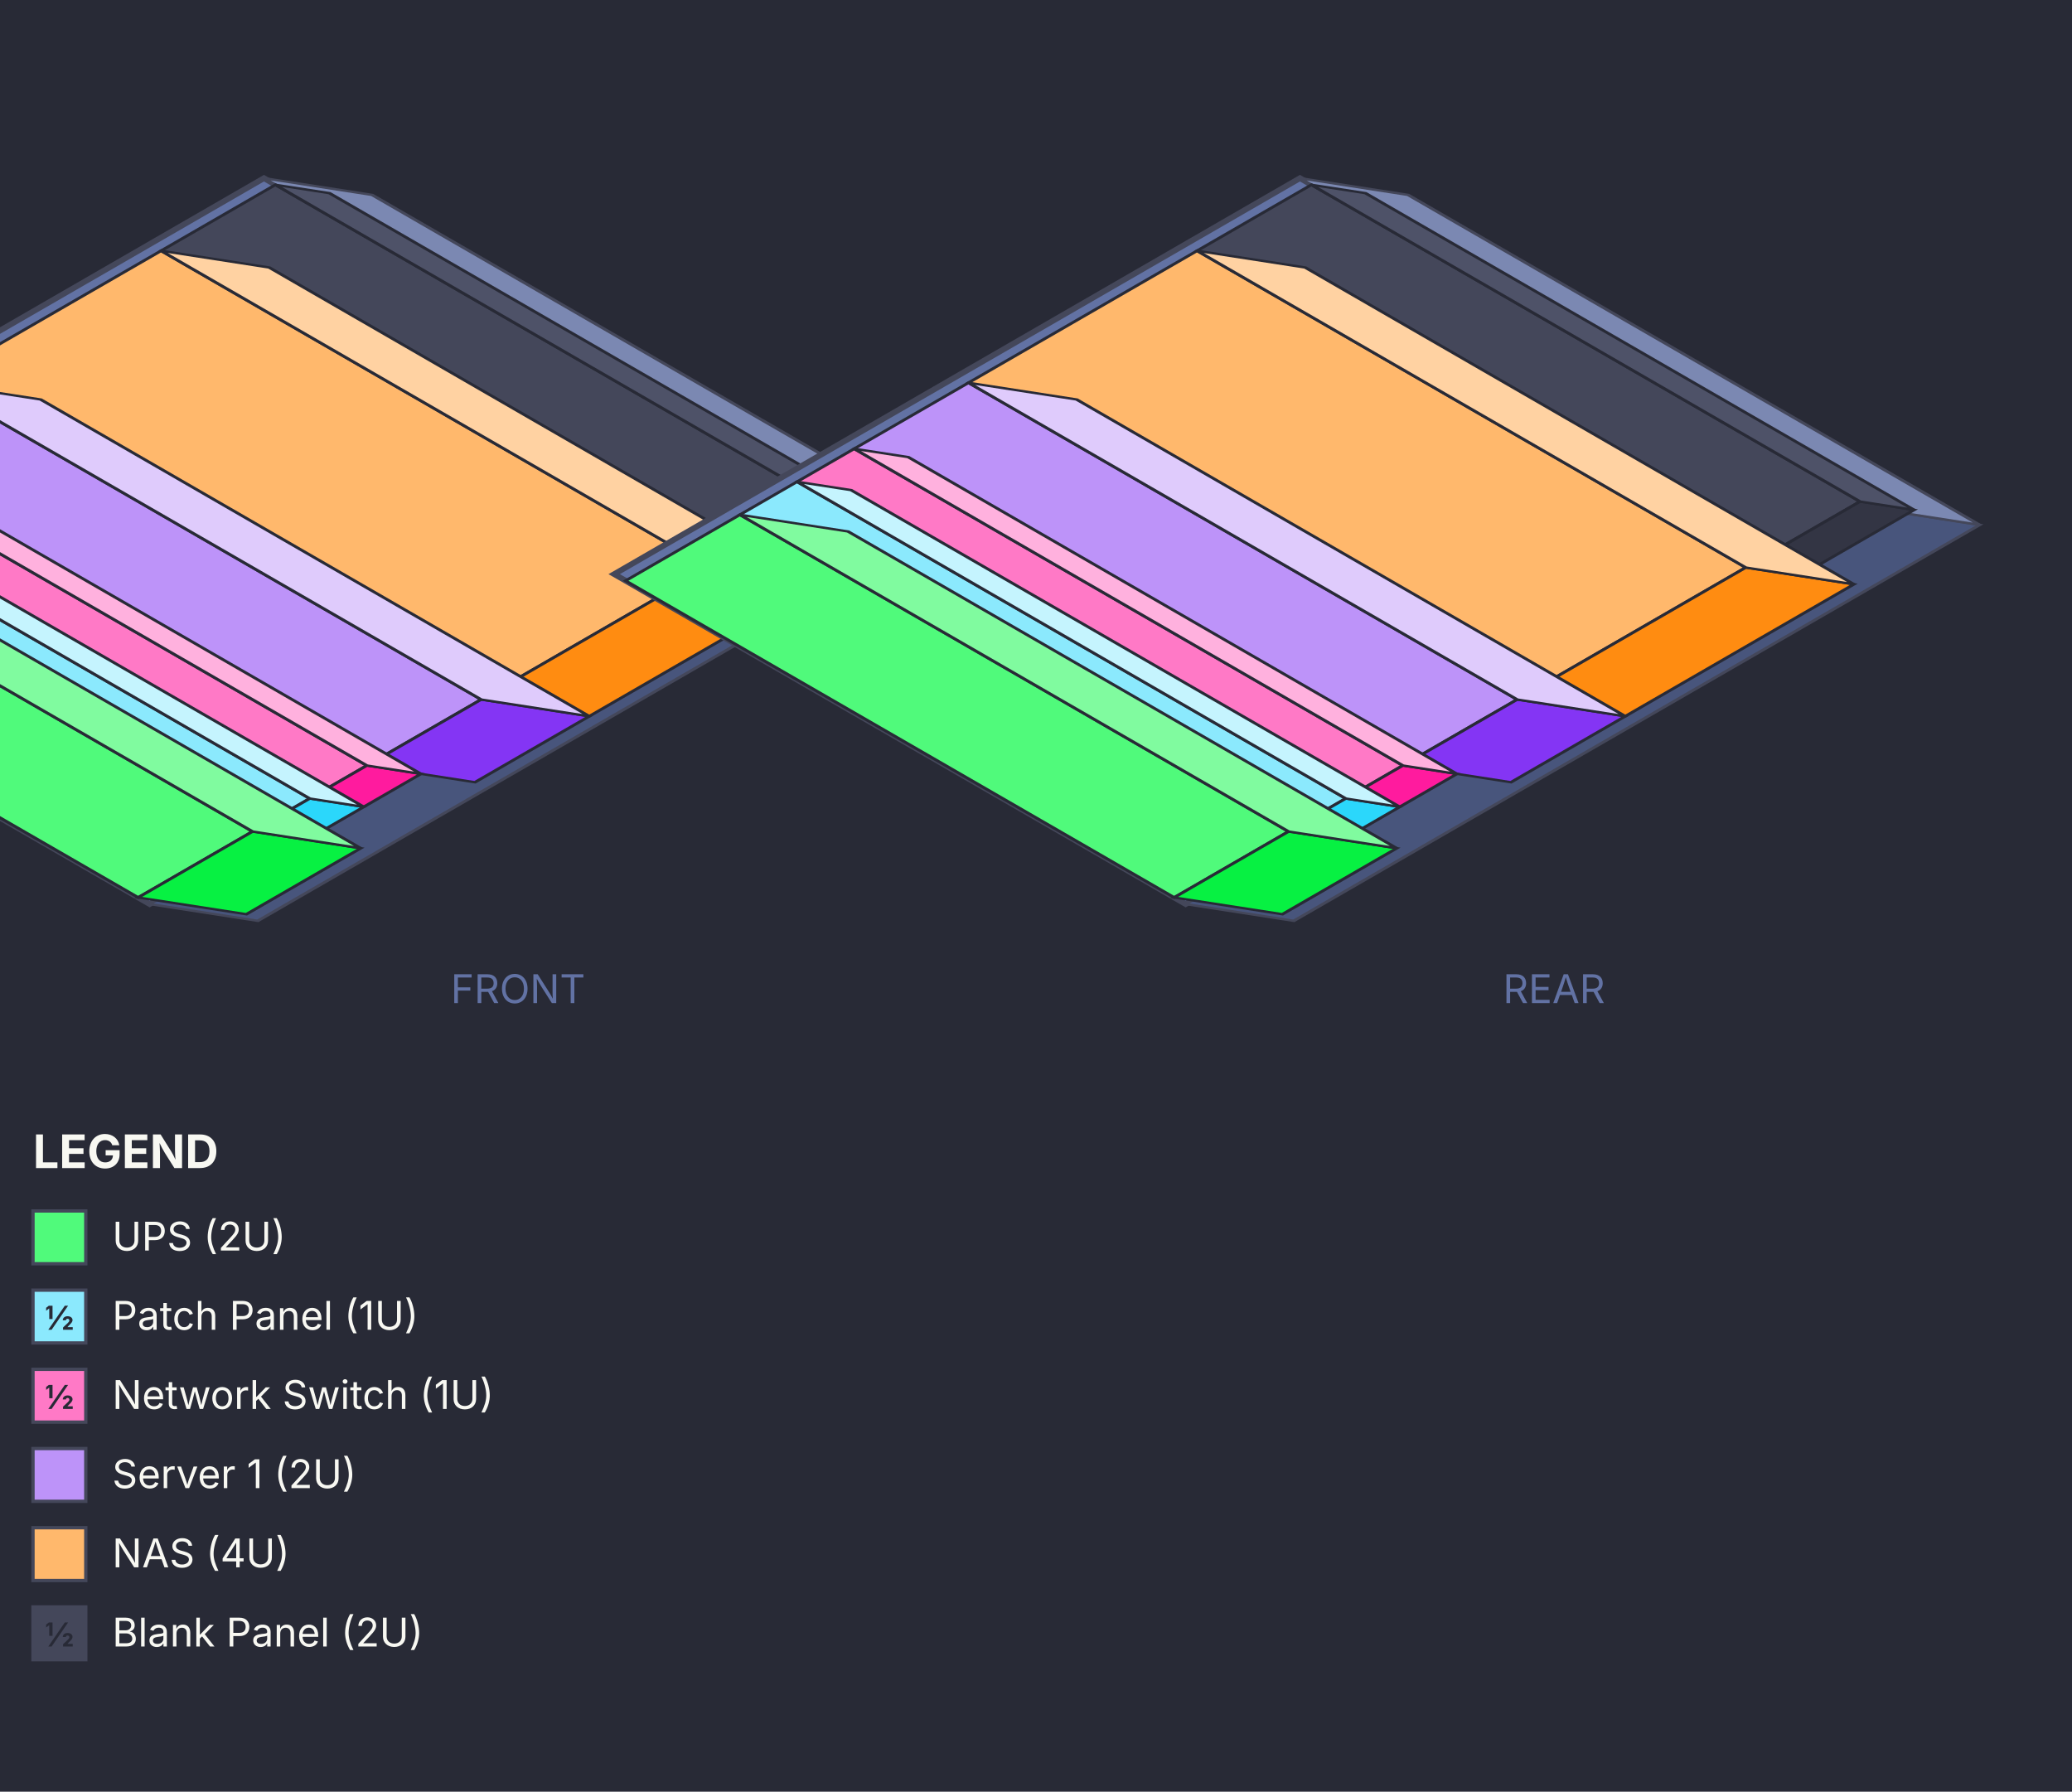
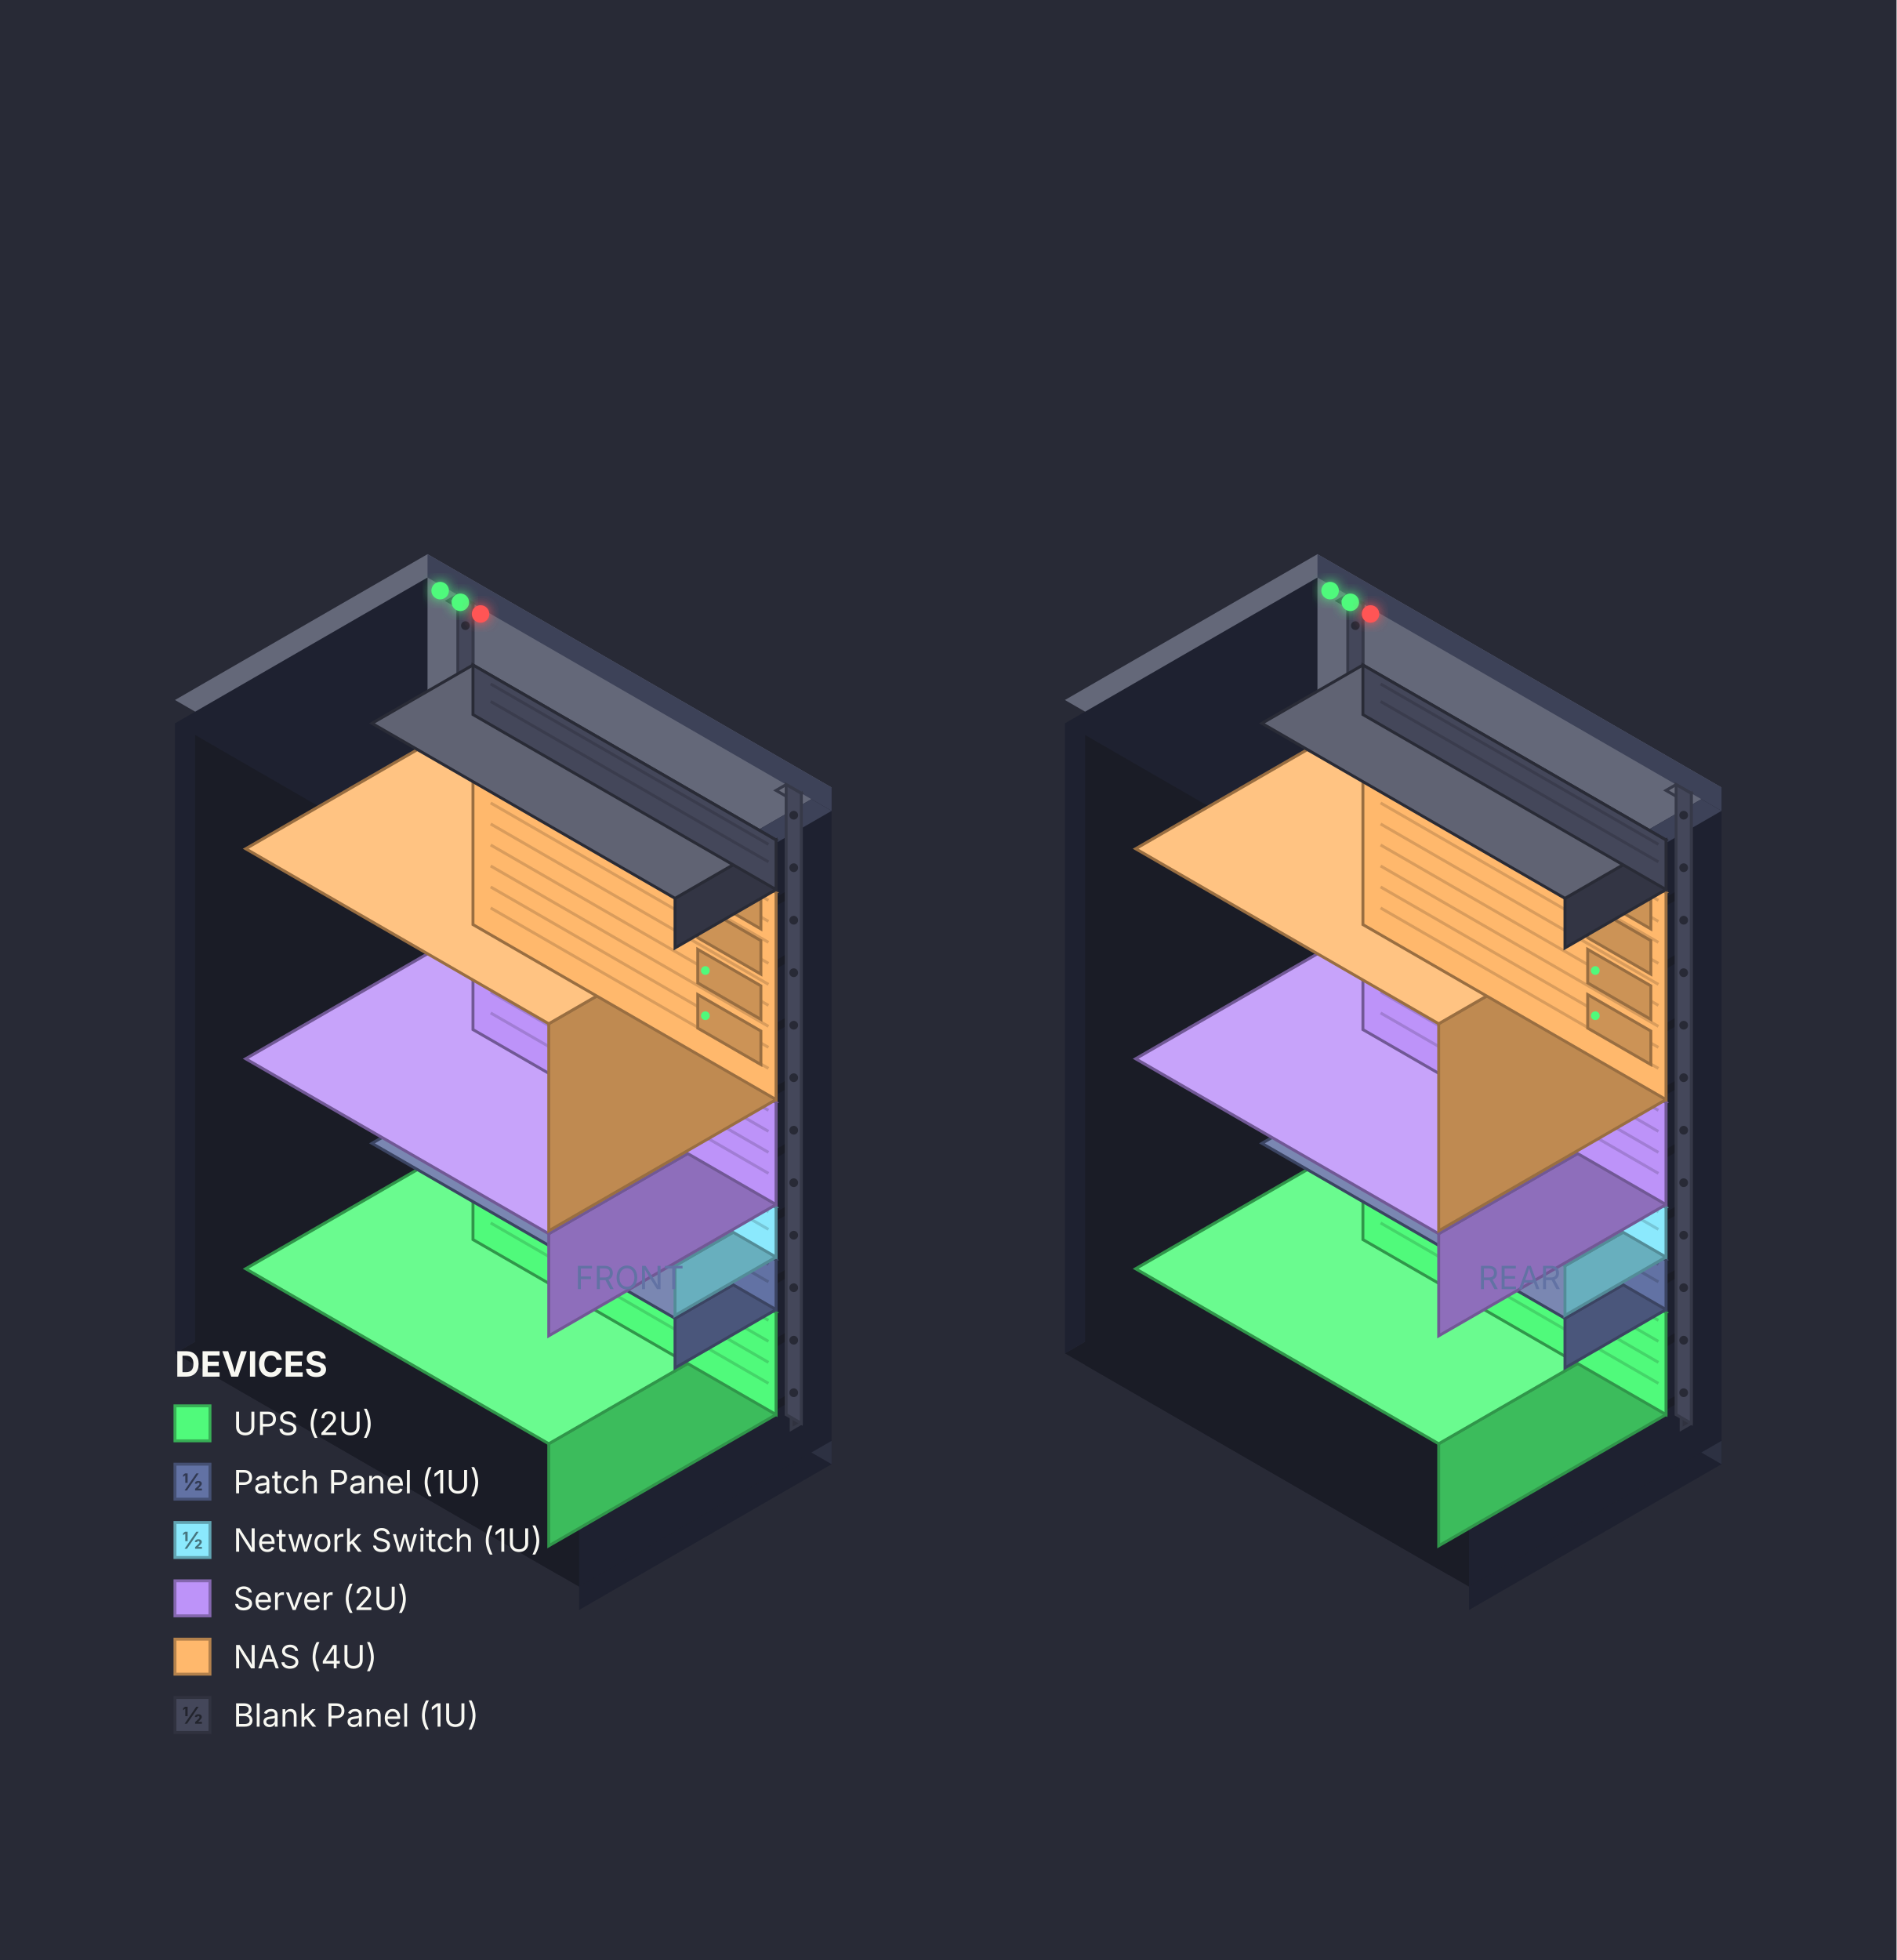
- <svg xmlns="http://www.w3.org/2000/svg" width="628" height="543" viewBox="0 0 628 543">
+ <svg xmlns="http://www.w3.org/2000/svg" width="650.333" height="672" viewBox="0 0 650.333 672">
  <rect width="100%" height="100%" fill="#282a36" />
-   <g transform="translate(80, 54) matrix(0.8660254, 0.5, -0.8660254, 0.5, 0, 0)">
-     <g>
-       <rect x="0" y="0" width="200" height="240" fill="#6272a4" stroke="#44475a" stroke-width="2" />
-       <polygon points="200,0 224,-13.856 224,226.144 200,240" fill="#48557c" stroke="#44475a" stroke-width="1" />
-       <polygon points="0,0 24,-13.856 224,-13.856 200,0" fill="#7b88b2" stroke="#44475a" stroke-width="1" />
-     </g>
-     <g>
-       <rect x="4" y="0" width="192" height="40" fill="#44475a" stroke="#282a36" stroke-width="1" />
-       <polygon points="196,0 208,-6.928 208,33.072 196,40" fill="#333544" stroke="#282a36" stroke-width="1" />
-       <polygon points="4,0 16,-6.928 208,-6.928 196,0" fill="#4e5268" stroke="#282a36" stroke-width="1" />
-     </g>
-     <g>
-       <rect x="4" y="40" width="192" height="80" fill="#ffb86c" stroke="#282a36" stroke-width="1" />
-       <polygon points="196,40 220,26.144 220,106.144 196,120" fill="#ff8c11" stroke="#282a36" stroke-width="1" />
-       <polygon points="4,40 28,26.144 220,26.144 196,40" fill="#ffd2a2" stroke="#282a36" stroke-width="1" />
-     </g>
-     <g>
-       <rect x="4" y="120" width="192" height="40" fill="#bd93f9" stroke="#282a36" stroke-width="1" />
-       <polygon points="196,120 220,106.144 220,146.144 196,160" fill="#8435f4" stroke="#282a36" stroke-width="1" />
-       <polygon points="4,120 28,106.144 220,106.144 196,120" fill="#dfcbfc" stroke="#282a36" stroke-width="1" />
-     </g>
-     <g>
-       <rect x="4" y="160" width="192" height="20" fill="#ff79c6" stroke="#282a36" stroke-width="1" />
-       <polygon points="196,160 208,153.072 208,173.072 196,180" fill="#ff1b9e" stroke="#282a36" stroke-width="1" />
-       <polygon points="4,160 16,153.072 208,153.072 196,160" fill="#ffb1de" stroke="#282a36" stroke-width="1" />
-     </g>
-     <g>
-       <rect x="4" y="180" width="192" height="20" fill="#8be9fd" stroke="#282a36" stroke-width="1" />
-       <polygon points="196,180 208,173.072 208,193.072 196,200" fill="#2bd7fb" stroke="#282a36" stroke-width="1" />
-       <polygon points="4,180 16,173.072 208,173.072 196,180" fill="#c5f4fe" stroke="#282a36" stroke-width="1" />
-     </g>
-     <g>
-       <rect x="4" y="200" width="192" height="40" fill="#50fa7b" stroke="#282a36" stroke-width="1" />
-       <polygon points="196,200 220,186.144 220,226.144 196,240" fill="#07f142" stroke="#282a36" stroke-width="1" />
-       <polygon points="4,200 28,186.144 220,186.144 196,200" fill="#80fb9f" stroke="#282a36" stroke-width="1" />
-     </g>
+   <defs>
+     <filter id="ledGlow" x="-50%" y="-50%" width="200%" height="200%">
+       <feGaussianBlur stdDeviation="2" result="blur" />
+       <feMerge>
+         <feMergeNode in="blur" />
+         <feMergeNode in="SourceGraphic" />
+       </feMerge>
+     </filter>
+   </defs>
+   <g transform="translate(146.6025, 422)">
+     <polygon points="138.564,80 51.962,130 51.962,122 138.564,72" fill="#1e2130" />
+     <polygon points="0,-8 138.564,72 51.962,122 -86.603,42" fill="#1a1c26" />
+     <polygon points="0,0 138.564,80 138.564,72 0,-8" fill="#2d3142" />
+     <polygon points="138.564,-144 51.962,-94 51.962,-102 138.564,-152" fill="#1e2130" />
+     <polygon points="0,-232 138.564,-152 51.962,-102 -86.603,-182" fill="#646879" />
+     <polygon points="0,-224 138.564,-144 138.564,-152 0,-232" fill="#3d4258" />
+     <polygon points="0,-8 -86.603,42 -86.603,-174 0,-224" fill="#1e2130" />
+     <polygon points="138.564,72 51.962,122 51.962,-94 138.564,-144" fill="#1e2130" />
+     <polygon points="131.636,-148 138.564,-144 51.962,-94 45.033,-98" fill="#3d4258" />
+     <polygon points="125.574,57.9 64.952,92.9 64.952,89.9 125.574,54.9" fill="#1a1c26" />
+     <polygon points="125.574,36.3 64.952,71.3 64.952,68.3 125.574,33.3" fill="#1a1c26" />
+     <polygon points="125.574,14.7 64.952,49.7 64.952,46.7 125.574,11.7" fill="#1a1c26" />
+     <polygon points="125.574,-6.9 64.952,28.1 64.952,25.1 125.574,-9.9" fill="#1a1c26" />
+     <polygon points="125.574,-28.5 64.952,6.5 64.952,3.5 125.574,-31.5" fill="#1a1c26" />
+     <polygon points="125.574,-50.1 64.952,-15.1 64.952,-18.1 125.574,-53.1" fill="#1a1c26" />
+     <polygon points="125.574,-71.7 64.952,-36.7 64.952,-39.7 125.574,-74.7" fill="#1a1c26" />
+     <polygon points="125.574,-93.3 64.952,-58.3 64.952,-61.3 125.574,-96.3" fill="#1a1c26" />
+     <polygon points="125.574,-114.9 64.952,-79.9 64.952,-82.9 125.574,-117.9" fill="#1a1c26" />
+     <polygon points="-79.674,46 45.033,118 45.033,-98 -79.674,-170" fill="#1a1c26" />
+     <polygon points="15.588,1 12.124,3 12.124,-213 15.588,-215" fill="#30323f" stroke="#363948" stroke-width="1" />
+     <polygon points="10.392,-218 15.588,-215 12.124,-213 6.928,-216" fill="#696c7b" stroke="#363948" stroke-width="1" />
+     <polygon points="10.392,-2 15.588,1 15.588,-215 10.392,-218" fill="#44475a" stroke="#363948" stroke-width="1" />
+     <polygon points="128.172,66 124.708,68 124.708,-148 128.172,-150" fill="#30323f" stroke="#363948" stroke-width="1" />
+     <polygon points="122.976,-153 128.172,-150 124.708,-148 119.512,-151" fill="#696c7b" stroke="#363948" stroke-width="1" />
+     <polygon points="122.976,63 128.172,66 128.172,-150 122.976,-153" fill="#44475a" stroke="#363948" stroke-width="1" />
+     <circle cx="12.99" cy="-9.5" r="1.5" fill="#282a36" />
+     <circle cx="125.574" cy="55.5" r="1.5" fill="#282a36" />
+     <circle cx="12.99" cy="-27.5" r="1.5" fill="#282a36" />
+     <circle cx="125.574" cy="37.5" r="1.5" fill="#282a36" />
+     <circle cx="12.99" cy="-45.5" r="1.5" fill="#282a36" />
+     <circle cx="125.574" cy="19.5" r="1.5" fill="#282a36" />
+     <circle cx="12.99" cy="-63.5" r="1.5" fill="#282a36" />
+     <circle cx="125.574" cy="1.5" r="1.5" fill="#282a36" />
+     <circle cx="12.99" cy="-81.5" r="1.5" fill="#282a36" />
+     <circle cx="125.574" cy="-16.5" r="1.5" fill="#282a36" />
+     <circle cx="12.99" cy="-99.5" r="1.5" fill="#282a36" />
+     <circle cx="125.574" cy="-34.5" r="1.5" fill="#282a36" />
+     <circle cx="12.99" cy="-117.5" r="1.5" fill="#282a36" />
+     <circle cx="125.574" cy="-52.5" r="1.5" fill="#282a36" />
+     <circle cx="12.99" cy="-135.5" r="1.5" fill="#282a36" />
+     <circle cx="125.574" cy="-70.5" r="1.5" fill="#282a36" />
+     <circle cx="12.99" cy="-153.5" r="1.5" fill="#282a36" />
+     <circle cx="125.574" cy="-88.5" r="1.5" fill="#282a36" />
+     <circle cx="12.99" cy="-171.5" r="1.5" fill="#282a36" />
+     <circle cx="125.574" cy="-106.5" r="1.5" fill="#282a36" />
+     <circle cx="12.99" cy="-189.5" r="1.5" fill="#282a36" />
+     <circle cx="125.574" cy="-124.5" r="1.5" fill="#282a36" />
+     <circle cx="12.99" cy="-207.5" r="1.5" fill="#282a36" />
+     <circle cx="125.574" cy="-142.5" r="1.5" fill="#282a36" />
+     <circle cx="4.33" cy="-219.5" r="3" fill="#50fa7b" filter="url(#ledGlow)" />
+     <circle cx="11.258" cy="-215.5" r="3" fill="#50fa7b" filter="url(#ledGlow)" />
+     <circle cx="18.187" cy="-211.5" r="3" fill="#ff5555" filter="url(#ledGlow)" />
+     <polygon points="119.512,63 41.569,108 41.569,73 119.512,28" fill="#3cbc5c" stroke="#30964a" stroke-width="1" />
+     <polygon points="15.588,-32 119.512,28 41.569,73 -62.354,13" fill="#6afb8f" stroke="#30964a" stroke-width="1" />
+     <polygon points="15.588,3 119.512,63 119.512,28 15.588,-32" fill="#50fa7b" stroke="#30964a" stroke-width="1" />
+     <line x1="21.651" y1="-2.7" x2="116.913" y2="52.3" stroke="#44d569" stroke-width="1" />
+     <line x1="21.651" y1="-9.9" x2="116.913" y2="45.1" stroke="#44d569" stroke-width="1" />
+     <line x1="21.651" y1="-17.1" x2="116.913" y2="37.9" stroke="#44d569" stroke-width="1" />
+     <line x1="21.651" y1="-24.3" x2="116.913" y2="30.7" stroke="#44d569" stroke-width="1" />
+     <polygon points="119.512,27 84.87,47 84.87,30 119.512,10" fill="#4a567b" stroke="#3b4462" stroke-width="1" />
+     <polygon points="15.588,-50 119.512,10 84.87,30 -19.053,-30" fill="#7a87b2" stroke="#3b4462" stroke-width="1" />
+     <polygon points="15.588,-33 119.512,27 119.512,10 15.588,-50" fill="#6272a4" stroke="#3b4462" stroke-width="1" />
+     <line x1="21.651" y1="-37.5" x2="116.913" y2="17.5" stroke="#53618b" stroke-width="1" />
+     <line x1="21.651" y1="-43.5" x2="116.913" y2="11.5" stroke="#53618b" stroke-width="1" />
+     <polygon points="119.512,9 84.87,29 84.87,12 119.512,-8" fill="#68afbe" stroke="#538c98" stroke-width="1" />
+     <polygon points="15.588,-68 119.512,-8 84.87,12 -19.053,-48" fill="#9cecfd" stroke="#538c98" stroke-width="1" />
+     <polygon points="15.588,-51 119.512,9 119.512,-8 15.588,-68" fill="#8be9fd" stroke="#538c98" stroke-width="1" />
+     <line x1="21.651" y1="-55.5" x2="116.913" y2="-0.5" stroke="#76c6d7" stroke-width="1" />
+     <line x1="21.651" y1="-61.5" x2="116.913" y2="-6.5" stroke="#76c6d7" stroke-width="1" />
+     <circle cx="24.249" cy="-60" r="2" fill="#50fa7b" />
+     <circle cx="29.445" cy="-57" r="2" fill="#50fa7b" />
+     <circle cx="34.641" cy="-54" r="2" fill="#ffb86c" />
+     <circle cx="39.837" cy="-51" r="2" fill="#ffb86c" />
+     <polygon points="119.512,-9 41.569,36 41.569,1 119.512,-44" fill="#8e6ebb" stroke="#715895" stroke-width="1" />
+     <polygon points="15.588,-104 119.512,-44 41.569,1 -62.354,-59" fill="#c7a3fa" stroke="#715895" stroke-width="1" />
+     <polygon points="15.588,-69 119.512,-9 119.512,-44 15.588,-104" fill="#bd93f9" stroke="#715895" stroke-width="1" />
+     <line x1="21.651" y1="-74.7" x2="116.913" y2="-19.7" stroke="#a17dd4" stroke-width="1" />
+     <line x1="21.651" y1="-81.9" x2="116.913" y2="-26.9" stroke="#a17dd4" stroke-width="1" />
+     <line x1="21.651" y1="-89.1" x2="116.913" y2="-34.1" stroke="#a17dd4" stroke-width="1" />
+     <line x1="21.651" y1="-96.3" x2="116.913" y2="-41.3" stroke="#a17dd4" stroke-width="1" />
+     <circle cx="24.249" cy="-96" r="2" fill="#50fa7b" />
+     <circle cx="29.445" cy="-93" r="2" fill="#50fa7b" />
+     <circle cx="34.641" cy="-90" r="2" fill="#ffb86c" />
+     <circle cx="39.837" cy="-87" r="2" fill="#ffb86c" />
+     <polygon points="119.512,-45 41.569,-1.4210854715202004e-14 41.569,-71 119.512,-116" fill="#bf8a51" stroke="#996e41" stroke-width="1" />
+     <polygon points="15.588,-176 119.512,-116 41.569,-71 -62.354,-131" fill="#ffc382" stroke="#996e41" stroke-width="1" />
+     <polygon points="15.588,-105 119.512,-45 119.512,-116 15.588,-176" fill="#ffb86c" stroke="#996e41" stroke-width="1" />
+     <line x1="21.651" y1="-110.7" x2="116.913" y2="-55.7" stroke="#d99c5c" stroke-width="1" />
+     <line x1="21.651" y1="-117.9" x2="116.913" y2="-62.9" stroke="#d99c5c" stroke-width="1" />
+     <line x1="21.651" y1="-125.1" x2="116.913" y2="-70.1" stroke="#d99c5c" stroke-width="1" />
+     <line x1="21.651" y1="-132.3" x2="116.913" y2="-77.3" stroke="#d99c5c" stroke-width="1" />
+     <line x1="21.651" y1="-139.5" x2="116.913" y2="-84.5" stroke="#d99c5c" stroke-width="1" />
+     <line x1="21.651" y1="-146.7" x2="116.913" y2="-91.7" stroke="#d99c5c" stroke-width="1" />
+     <line x1="21.651" y1="-153.9" x2="116.913" y2="-98.9" stroke="#d99c5c" stroke-width="1" />
+     <line x1="21.651" y1="-161.1" x2="116.913" y2="-106.1" stroke="#d99c5c" stroke-width="1" />
+     <line x1="21.651" y1="-168.3" x2="116.913" y2="-113.3" stroke="#d99c5c" stroke-width="1" />
+     <polygon points="92.665,-81 114.315,-68.5 114.315,-57 92.665,-69.5" fill="#cc9356" stroke="#996e41" stroke-width="1" />
+     <circle cx="95.263" cy="-73.75" r="1.5" fill="#50fa7b" />
+     <polygon points="92.665,-96.5 114.315,-84 114.315,-72.5 92.665,-85" fill="#cc9356" stroke="#996e41" stroke-width="1" />
+     <circle cx="95.263" cy="-89.25" r="1.5" fill="#50fa7b" />
+     <polygon points="92.665,-112 114.315,-99.5 114.315,-88 92.665,-100.5" fill="#cc9356" stroke="#996e41" stroke-width="1" />
+     <circle cx="95.263" cy="-104.75" r="1.5" fill="#50fa7b" />
+     <polygon points="92.665,-127.5 114.315,-115 114.315,-103.5 92.665,-116" fill="#cc9356" stroke="#996e41" stroke-width="1" />
+     <circle cx="95.263" cy="-120.25" r="1.5" fill="#50fa7b" />
+     <polygon points="119.512,-117 84.87,-97 84.87,-114 119.512,-134" fill="#333544" stroke="#292b36" stroke-width="1" />
+     <polygon points="15.588,-194 119.512,-134 84.87,-114 -19.053,-174" fill="#606373" stroke="#292b36" stroke-width="1" />
+     <polygon points="15.588,-177 119.512,-117 119.512,-134 15.588,-194" fill="#44475a" stroke="#292b36" stroke-width="1" />
+     <line x1="21.651" y1="-181.5" x2="116.913" y2="-126.5" stroke="#3a3c4d" stroke-width="1" />
+     <line x1="21.651" y1="-187.5" x2="116.913" y2="-132.5" stroke="#3a3c4d" stroke-width="1" />
  </g>
-   <text x="157" y="304" fill="#6272a4" font-family="Inter, system-ui, sans-serif" font-size="12" text-anchor="middle">FRONT</text>
-   <g transform="translate(394, 54) matrix(0.8660254, 0.5, -0.8660254, 0.5, 0, 0)">
-     <g>
-       <rect x="0" y="0" width="200" height="240" fill="#6272a4" stroke="#44475a" stroke-width="2" />
-       <polygon points="200,0 224,-13.856 224,226.144 200,240" fill="#48557c" stroke="#44475a" stroke-width="1" />
-       <polygon points="0,0 24,-13.856 224,-13.856 200,0" fill="#7b88b2" stroke="#44475a" stroke-width="1" />
-     </g>
-     <g>
-       <rect x="4" y="0" width="192" height="40" fill="#44475a" stroke="#282a36" stroke-width="1" />
-       <polygon points="196,0 208,-6.928 208,33.072 196,40" fill="#333544" stroke="#282a36" stroke-width="1" />
-       <polygon points="4,0 16,-6.928 208,-6.928 196,0" fill="#4e5268" stroke="#282a36" stroke-width="1" />
-     </g>
-     <g>
-       <rect x="4" y="40" width="192" height="80" fill="#ffb86c" stroke="#282a36" stroke-width="1" />
-       <polygon points="196,40 220,26.144 220,106.144 196,120" fill="#ff8c11" stroke="#282a36" stroke-width="1" />
-       <polygon points="4,40 28,26.144 220,26.144 196,40" fill="#ffd2a2" stroke="#282a36" stroke-width="1" />
-     </g>
-     <g>
-       <rect x="4" y="120" width="192" height="40" fill="#bd93f9" stroke="#282a36" stroke-width="1" />
-       <polygon points="196,120 220,106.144 220,146.144 196,160" fill="#8435f4" stroke="#282a36" stroke-width="1" />
-       <polygon points="4,120 28,106.144 220,106.144 196,120" fill="#dfcbfc" stroke="#282a36" stroke-width="1" />
-     </g>
-     <g>
-       <rect x="4" y="160" width="192" height="20" fill="#ff79c6" stroke="#282a36" stroke-width="1" />
-       <polygon points="196,160 208,153.072 208,173.072 196,180" fill="#ff1b9e" stroke="#282a36" stroke-width="1" />
-       <polygon points="4,160 16,153.072 208,153.072 196,160" fill="#ffb1de" stroke="#282a36" stroke-width="1" />
-     </g>
-     <g>
-       <rect x="4" y="180" width="192" height="20" fill="#8be9fd" stroke="#282a36" stroke-width="1" />
-       <polygon points="196,180 208,173.072 208,193.072 196,200" fill="#2bd7fb" stroke="#282a36" stroke-width="1" />
-       <polygon points="4,180 16,173.072 208,173.072 196,180" fill="#c5f4fe" stroke="#282a36" stroke-width="1" />
-     </g>
-     <g>
-       <rect x="4" y="200" width="192" height="40" fill="#50fa7b" stroke="#282a36" stroke-width="1" />
-       <polygon points="196,200 220,186.144 220,226.144 196,240" fill="#07f142" stroke="#282a36" stroke-width="1" />
-       <polygon points="4,200 28,186.144 220,186.144 196,200" fill="#80fb9f" stroke="#282a36" stroke-width="1" />
-     </g>
+   <text x="215.885" y="442" fill="#6272a4" font-family="Inter, system-ui, sans-serif" font-size="11" text-anchor="middle">FRONT</text>
+   <g transform="translate(451.7691, 422)">
+     <polygon points="138.564,80 51.962,130 51.962,122 138.564,72" fill="#1e2130" />
+     <polygon points="0,-8 138.564,72 51.962,122 -86.603,42" fill="#1a1c26" />
+     <polygon points="0,0 138.564,80 138.564,72 0,-8" fill="#2d3142" />
+     <polygon points="138.564,-144 51.962,-94 51.962,-102 138.564,-152" fill="#1e2130" />
+     <polygon points="0,-232 138.564,-152 51.962,-102 -86.603,-182" fill="#646879" />
+     <polygon points="0,-224 138.564,-144 138.564,-152 0,-232" fill="#3d4258" />
+     <polygon points="0,-8 -86.603,42 -86.603,-174 0,-224" fill="#1e2130" />
+     <polygon points="138.564,72 51.962,122 51.962,-94 138.564,-144" fill="#1e2130" />
+     <polygon points="131.636,-148 138.564,-144 51.962,-94 45.033,-98" fill="#3d4258" />
+     <polygon points="125.574,57.9 64.952,92.9 64.952,89.9 125.574,54.9" fill="#1a1c26" />
+     <polygon points="125.574,36.3 64.952,71.3 64.952,68.3 125.574,33.3" fill="#1a1c26" />
+     <polygon points="125.574,14.7 64.952,49.7 64.952,46.7 125.574,11.7" fill="#1a1c26" />
+     <polygon points="125.574,-6.9 64.952,28.1 64.952,25.1 125.574,-9.9" fill="#1a1c26" />
+     <polygon points="125.574,-28.5 64.952,6.5 64.952,3.5 125.574,-31.5" fill="#1a1c26" />
+     <polygon points="125.574,-50.1 64.952,-15.1 64.952,-18.1 125.574,-53.1" fill="#1a1c26" />
+     <polygon points="125.574,-71.7 64.952,-36.7 64.952,-39.7 125.574,-74.7" fill="#1a1c26" />
+     <polygon points="125.574,-93.3 64.952,-58.3 64.952,-61.3 125.574,-96.3" fill="#1a1c26" />
+     <polygon points="125.574,-114.9 64.952,-79.9 64.952,-82.9 125.574,-117.9" fill="#1a1c26" />
+     <polygon points="-79.674,46 45.033,118 45.033,-98 -79.674,-170" fill="#1a1c26" />
+     <polygon points="15.588,1 12.124,3 12.124,-213 15.588,-215" fill="#30323f" stroke="#363948" stroke-width="1" />
+     <polygon points="10.392,-218 15.588,-215 12.124,-213 6.928,-216" fill="#696c7b" stroke="#363948" stroke-width="1" />
+     <polygon points="10.392,-2 15.588,1 15.588,-215 10.392,-218" fill="#44475a" stroke="#363948" stroke-width="1" />
+     <polygon points="128.172,66 124.708,68 124.708,-148 128.172,-150" fill="#30323f" stroke="#363948" stroke-width="1" />
+     <polygon points="122.976,-153 128.172,-150 124.708,-148 119.512,-151" fill="#696c7b" stroke="#363948" stroke-width="1" />
+     <polygon points="122.976,63 128.172,66 128.172,-150 122.976,-153" fill="#44475a" stroke="#363948" stroke-width="1" />
+     <circle cx="12.99" cy="-9.5" r="1.5" fill="#282a36" />
+     <circle cx="125.574" cy="55.5" r="1.5" fill="#282a36" />
+     <circle cx="12.99" cy="-27.5" r="1.5" fill="#282a36" />
+     <circle cx="125.574" cy="37.5" r="1.5" fill="#282a36" />
+     <circle cx="12.99" cy="-45.5" r="1.5" fill="#282a36" />
+     <circle cx="125.574" cy="19.5" r="1.5" fill="#282a36" />
+     <circle cx="12.99" cy="-63.5" r="1.5" fill="#282a36" />
+     <circle cx="125.574" cy="1.5" r="1.5" fill="#282a36" />
+     <circle cx="12.99" cy="-81.5" r="1.5" fill="#282a36" />
+     <circle cx="125.574" cy="-16.5" r="1.5" fill="#282a36" />
+     <circle cx="12.99" cy="-99.5" r="1.5" fill="#282a36" />
+     <circle cx="125.574" cy="-34.5" r="1.5" fill="#282a36" />
+     <circle cx="12.99" cy="-117.5" r="1.5" fill="#282a36" />
+     <circle cx="125.574" cy="-52.5" r="1.5" fill="#282a36" />
+     <circle cx="12.99" cy="-135.5" r="1.5" fill="#282a36" />
+     <circle cx="125.574" cy="-70.5" r="1.5" fill="#282a36" />
+     <circle cx="12.99" cy="-153.5" r="1.5" fill="#282a36" />
+     <circle cx="125.574" cy="-88.5" r="1.5" fill="#282a36" />
+     <circle cx="12.99" cy="-171.5" r="1.5" fill="#282a36" />
+     <circle cx="125.574" cy="-106.5" r="1.5" fill="#282a36" />
+     <circle cx="12.99" cy="-189.5" r="1.5" fill="#282a36" />
+     <circle cx="125.574" cy="-124.5" r="1.5" fill="#282a36" />
+     <circle cx="12.99" cy="-207.5" r="1.5" fill="#282a36" />
+     <circle cx="125.574" cy="-142.5" r="1.5" fill="#282a36" />
+     <circle cx="4.33" cy="-219.5" r="3" fill="#50fa7b" filter="url(#ledGlow)" />
+     <circle cx="11.258" cy="-215.5" r="3" fill="#50fa7b" filter="url(#ledGlow)" />
+     <circle cx="18.187" cy="-211.5" r="3" fill="#ff5555" filter="url(#ledGlow)" />
+     <polygon points="119.512,63 41.569,108 41.569,73 119.512,28" fill="#3cbc5c" stroke="#30964a" stroke-width="1" />
+     <polygon points="15.588,-32 119.512,28 41.569,73 -62.354,13" fill="#6afb8f" stroke="#30964a" stroke-width="1" />
+     <polygon points="15.588,3 119.512,63 119.512,28 15.588,-32" fill="#50fa7b" stroke="#30964a" stroke-width="1" />
+     <line x1="21.651" y1="-2.7" x2="116.913" y2="52.3" stroke="#44d569" stroke-width="1" />
+     <line x1="21.651" y1="-9.9" x2="116.913" y2="45.1" stroke="#44d569" stroke-width="1" />
+     <line x1="21.651" y1="-17.1" x2="116.913" y2="37.9" stroke="#44d569" stroke-width="1" />
+     <line x1="21.651" y1="-24.3" x2="116.913" y2="30.7" stroke="#44d569" stroke-width="1" />
+     <polygon points="119.512,27 84.87,47 84.87,30 119.512,10" fill="#4a567b" stroke="#3b4462" stroke-width="1" />
+     <polygon points="15.588,-50 119.512,10 84.87,30 -19.053,-30" fill="#7a87b2" stroke="#3b4462" stroke-width="1" />
+     <polygon points="15.588,-33 119.512,27 119.512,10 15.588,-50" fill="#6272a4" stroke="#3b4462" stroke-width="1" />
+     <line x1="21.651" y1="-37.5" x2="116.913" y2="17.5" stroke="#53618b" stroke-width="1" />
+     <line x1="21.651" y1="-43.5" x2="116.913" y2="11.5" stroke="#53618b" stroke-width="1" />
+     <polygon points="119.512,9 84.87,29 84.87,12 119.512,-8" fill="#68afbe" stroke="#538c98" stroke-width="1" />
+     <polygon points="15.588,-68 119.512,-8 84.87,12 -19.053,-48" fill="#9cecfd" stroke="#538c98" stroke-width="1" />
+     <polygon points="15.588,-51 119.512,9 119.512,-8 15.588,-68" fill="#8be9fd" stroke="#538c98" stroke-width="1" />
+     <line x1="21.651" y1="-55.5" x2="116.913" y2="-0.5" stroke="#76c6d7" stroke-width="1" />
+     <line x1="21.651" y1="-61.5" x2="116.913" y2="-6.5" stroke="#76c6d7" stroke-width="1" />
+     <circle cx="24.249" cy="-60" r="2" fill="#50fa7b" />
+     <circle cx="29.445" cy="-57" r="2" fill="#50fa7b" />
+     <circle cx="34.641" cy="-54" r="2" fill="#ffb86c" />
+     <circle cx="39.837" cy="-51" r="2" fill="#ffb86c" />
+     <polygon points="119.512,-9 41.569,36 41.569,1 119.512,-44" fill="#8e6ebb" stroke="#715895" stroke-width="1" />
+     <polygon points="15.588,-104 119.512,-44 41.569,1 -62.354,-59" fill="#c7a3fa" stroke="#715895" stroke-width="1" />
+     <polygon points="15.588,-69 119.512,-9 119.512,-44 15.588,-104" fill="#bd93f9" stroke="#715895" stroke-width="1" />
+     <line x1="21.651" y1="-74.7" x2="116.913" y2="-19.7" stroke="#a17dd4" stroke-width="1" />
+     <line x1="21.651" y1="-81.9" x2="116.913" y2="-26.9" stroke="#a17dd4" stroke-width="1" />
+     <line x1="21.651" y1="-89.1" x2="116.913" y2="-34.1" stroke="#a17dd4" stroke-width="1" />
+     <line x1="21.651" y1="-96.3" x2="116.913" y2="-41.3" stroke="#a17dd4" stroke-width="1" />
+     <circle cx="24.249" cy="-96" r="2" fill="#50fa7b" />
+     <circle cx="29.445" cy="-93" r="2" fill="#50fa7b" />
+     <circle cx="34.641" cy="-90" r="2" fill="#ffb86c" />
+     <circle cx="39.837" cy="-87" r="2" fill="#ffb86c" />
+     <polygon points="119.512,-45 41.569,-1.4210854715202004e-14 41.569,-71 119.512,-116" fill="#bf8a51" stroke="#996e41" stroke-width="1" />
+     <polygon points="15.588,-176 119.512,-116 41.569,-71 -62.354,-131" fill="#ffc382" stroke="#996e41" stroke-width="1" />
+     <polygon points="15.588,-105 119.512,-45 119.512,-116 15.588,-176" fill="#ffb86c" stroke="#996e41" stroke-width="1" />
+     <line x1="21.651" y1="-110.7" x2="116.913" y2="-55.7" stroke="#d99c5c" stroke-width="1" />
+     <line x1="21.651" y1="-117.9" x2="116.913" y2="-62.9" stroke="#d99c5c" stroke-width="1" />
+     <line x1="21.651" y1="-125.1" x2="116.913" y2="-70.1" stroke="#d99c5c" stroke-width="1" />
+     <line x1="21.651" y1="-132.3" x2="116.913" y2="-77.3" stroke="#d99c5c" stroke-width="1" />
+     <line x1="21.651" y1="-139.5" x2="116.913" y2="-84.5" stroke="#d99c5c" stroke-width="1" />
+     <line x1="21.651" y1="-146.7" x2="116.913" y2="-91.7" stroke="#d99c5c" stroke-width="1" />
+     <line x1="21.651" y1="-153.9" x2="116.913" y2="-98.9" stroke="#d99c5c" stroke-width="1" />
+     <line x1="21.651" y1="-161.1" x2="116.913" y2="-106.1" stroke="#d99c5c" stroke-width="1" />
+     <line x1="21.651" y1="-168.3" x2="116.913" y2="-113.3" stroke="#d99c5c" stroke-width="1" />
+     <polygon points="92.665,-81 114.315,-68.5 114.315,-57 92.665,-69.5" fill="#cc9356" stroke="#996e41" stroke-width="1" />
+     <circle cx="95.263" cy="-73.75" r="1.5" fill="#50fa7b" />
+     <polygon points="92.665,-96.5 114.315,-84 114.315,-72.5 92.665,-85" fill="#cc9356" stroke="#996e41" stroke-width="1" />
+     <circle cx="95.263" cy="-89.25" r="1.5" fill="#50fa7b" />
+     <polygon points="92.665,-112 114.315,-99.5 114.315,-88 92.665,-100.5" fill="#cc9356" stroke="#996e41" stroke-width="1" />
+     <circle cx="95.263" cy="-104.75" r="1.5" fill="#50fa7b" />
+     <polygon points="92.665,-127.5 114.315,-115 114.315,-103.5 92.665,-116" fill="#cc9356" stroke="#996e41" stroke-width="1" />
+     <circle cx="95.263" cy="-120.25" r="1.5" fill="#50fa7b" />
+     <polygon points="119.512,-117 84.87,-97 84.87,-114 119.512,-134" fill="#333544" stroke="#292b36" stroke-width="1" />
+     <polygon points="15.588,-194 119.512,-134 84.87,-114 -19.053,-174" fill="#606373" stroke="#292b36" stroke-width="1" />
+     <polygon points="15.588,-177 119.512,-117 119.512,-134 15.588,-194" fill="#44475a" stroke="#292b36" stroke-width="1" />
+     <line x1="21.651" y1="-181.5" x2="116.913" y2="-126.5" stroke="#3a3c4d" stroke-width="1" />
+     <line x1="21.651" y1="-187.5" x2="116.913" y2="-132.5" stroke="#3a3c4d" stroke-width="1" />
  </g>
-   <text x="471" y="304" fill="#6272a4" font-family="Inter, system-ui, sans-serif" font-size="12" text-anchor="middle">REAR</text>
+   <text x="521.051" y="442" fill="#6272a4" font-family="Inter, system-ui, sans-serif" font-size="11" text-anchor="middle">REAR</text>
  <g>
-     <text x="10" y="354" fill="#f8f8f2" font-family="Inter, system-ui, sans-serif" font-size="14" font-weight="bold">LEGEND</text>
-     <rect x="10" y="367" width="16" height="16" fill="#50fa7b" stroke="#44475a" stroke-width="1" />
-     <text x="34" y="379" fill="#f8f8f2" font-family="Inter, system-ui, sans-serif" font-size="12">UPS (2U)</text>
-     <rect x="10" y="391" width="16" height="16" fill="#8be9fd" stroke="#44475a" stroke-width="1" />
-     <text x="18" y="403" fill="#282a36" font-family="Inter, system-ui, sans-serif" font-size="10" font-weight="bold" text-anchor="middle">½</text>
-     <text x="34" y="403" fill="#f8f8f2" font-family="Inter, system-ui, sans-serif" font-size="12">Patch Panel (1U)</text>
-     <rect x="10" y="415" width="16" height="16" fill="#ff79c6" stroke="#44475a" stroke-width="1" />
-     <text x="18" y="427" fill="#282a36" font-family="Inter, system-ui, sans-serif" font-size="10" font-weight="bold" text-anchor="middle">½</text>
-     <text x="34" y="427" fill="#f8f8f2" font-family="Inter, system-ui, sans-serif" font-size="12">Network Switch (1U)</text>
-     <rect x="10" y="439" width="16" height="16" fill="#bd93f9" stroke="#44475a" stroke-width="1" />
-     <text x="34" y="451" fill="#f8f8f2" font-family="Inter, system-ui, sans-serif" font-size="12">Server 1 (2U)</text>
-     <rect x="10" y="463" width="16" height="16" fill="#ffb86c" stroke="#44475a" stroke-width="1" />
-     <text x="34" y="475" fill="#f8f8f2" font-family="Inter, system-ui, sans-serif" font-size="12">NAS (4U)</text>
-     <rect x="10" y="487" width="16" height="16" fill="#44475a" stroke="#44475a" stroke-width="1" />
-     <text x="18" y="499" fill="#282a36" font-family="Inter, system-ui, sans-serif" font-size="10" font-weight="bold" text-anchor="middle">½</text>
-     <text x="34" y="499" fill="#f8f8f2" font-family="Inter, system-ui, sans-serif" font-size="12">Blank Panel (2U)</text>
+     <text x="60" y="472" fill="#f8f8f2" font-family="Inter, system-ui, sans-serif" font-size="12" font-weight="bold">DEVICES</text>
+     <rect x="60" y="482" width="12" height="12" fill="#50fa7b" stroke="#38af56" stroke-width="1" />
+     <text x="80" y="492" fill="#f8f8f2" font-family="Inter, system-ui, sans-serif" font-size="11">UPS (2U)</text>
+     <rect x="60" y="502" width="12" height="12" fill="#6272a4" stroke="#455073" stroke-width="1" />
+     <text x="66" y="511" fill="#313952" font-family="Inter, system-ui, sans-serif" font-size="8" font-weight="bold" text-anchor="middle">½</text>
+     <text x="80" y="512" fill="#f8f8f2" font-family="Inter, system-ui, sans-serif" font-size="11">Patch Panel (1U)</text>
+     <rect x="60" y="522" width="12" height="12" fill="#8be9fd" stroke="#61a3b1" stroke-width="1" />
+     <text x="66" y="531" fill="#46757f" font-family="Inter, system-ui, sans-serif" font-size="8" font-weight="bold" text-anchor="middle">½</text>
+     <text x="80" y="532" fill="#f8f8f2" font-family="Inter, system-ui, sans-serif" font-size="11">Network Switch (1U)</text>
+     <rect x="60" y="542" width="12" height="12" fill="#bd93f9" stroke="#8467ae" stroke-width="1" />
+     <text x="80" y="552" fill="#f8f8f2" font-family="Inter, system-ui, sans-serif" font-size="11">Server (2U)</text>
+     <rect x="60" y="562" width="12" height="12" fill="#ffb86c" stroke="#b3814c" stroke-width="1" />
+     <text x="80" y="572" fill="#f8f8f2" font-family="Inter, system-ui, sans-serif" font-size="11">NAS (4U)</text>
+     <rect x="60" y="582" width="12" height="12" fill="#44475a" stroke="#30323f" stroke-width="1" />
+     <text x="66" y="591" fill="#22242d" font-family="Inter, system-ui, sans-serif" font-size="8" font-weight="bold" text-anchor="middle">½</text>
+     <text x="80" y="592" fill="#f8f8f2" font-family="Inter, system-ui, sans-serif" font-size="11">Blank Panel (1U)</text>
  </g>
</svg>
